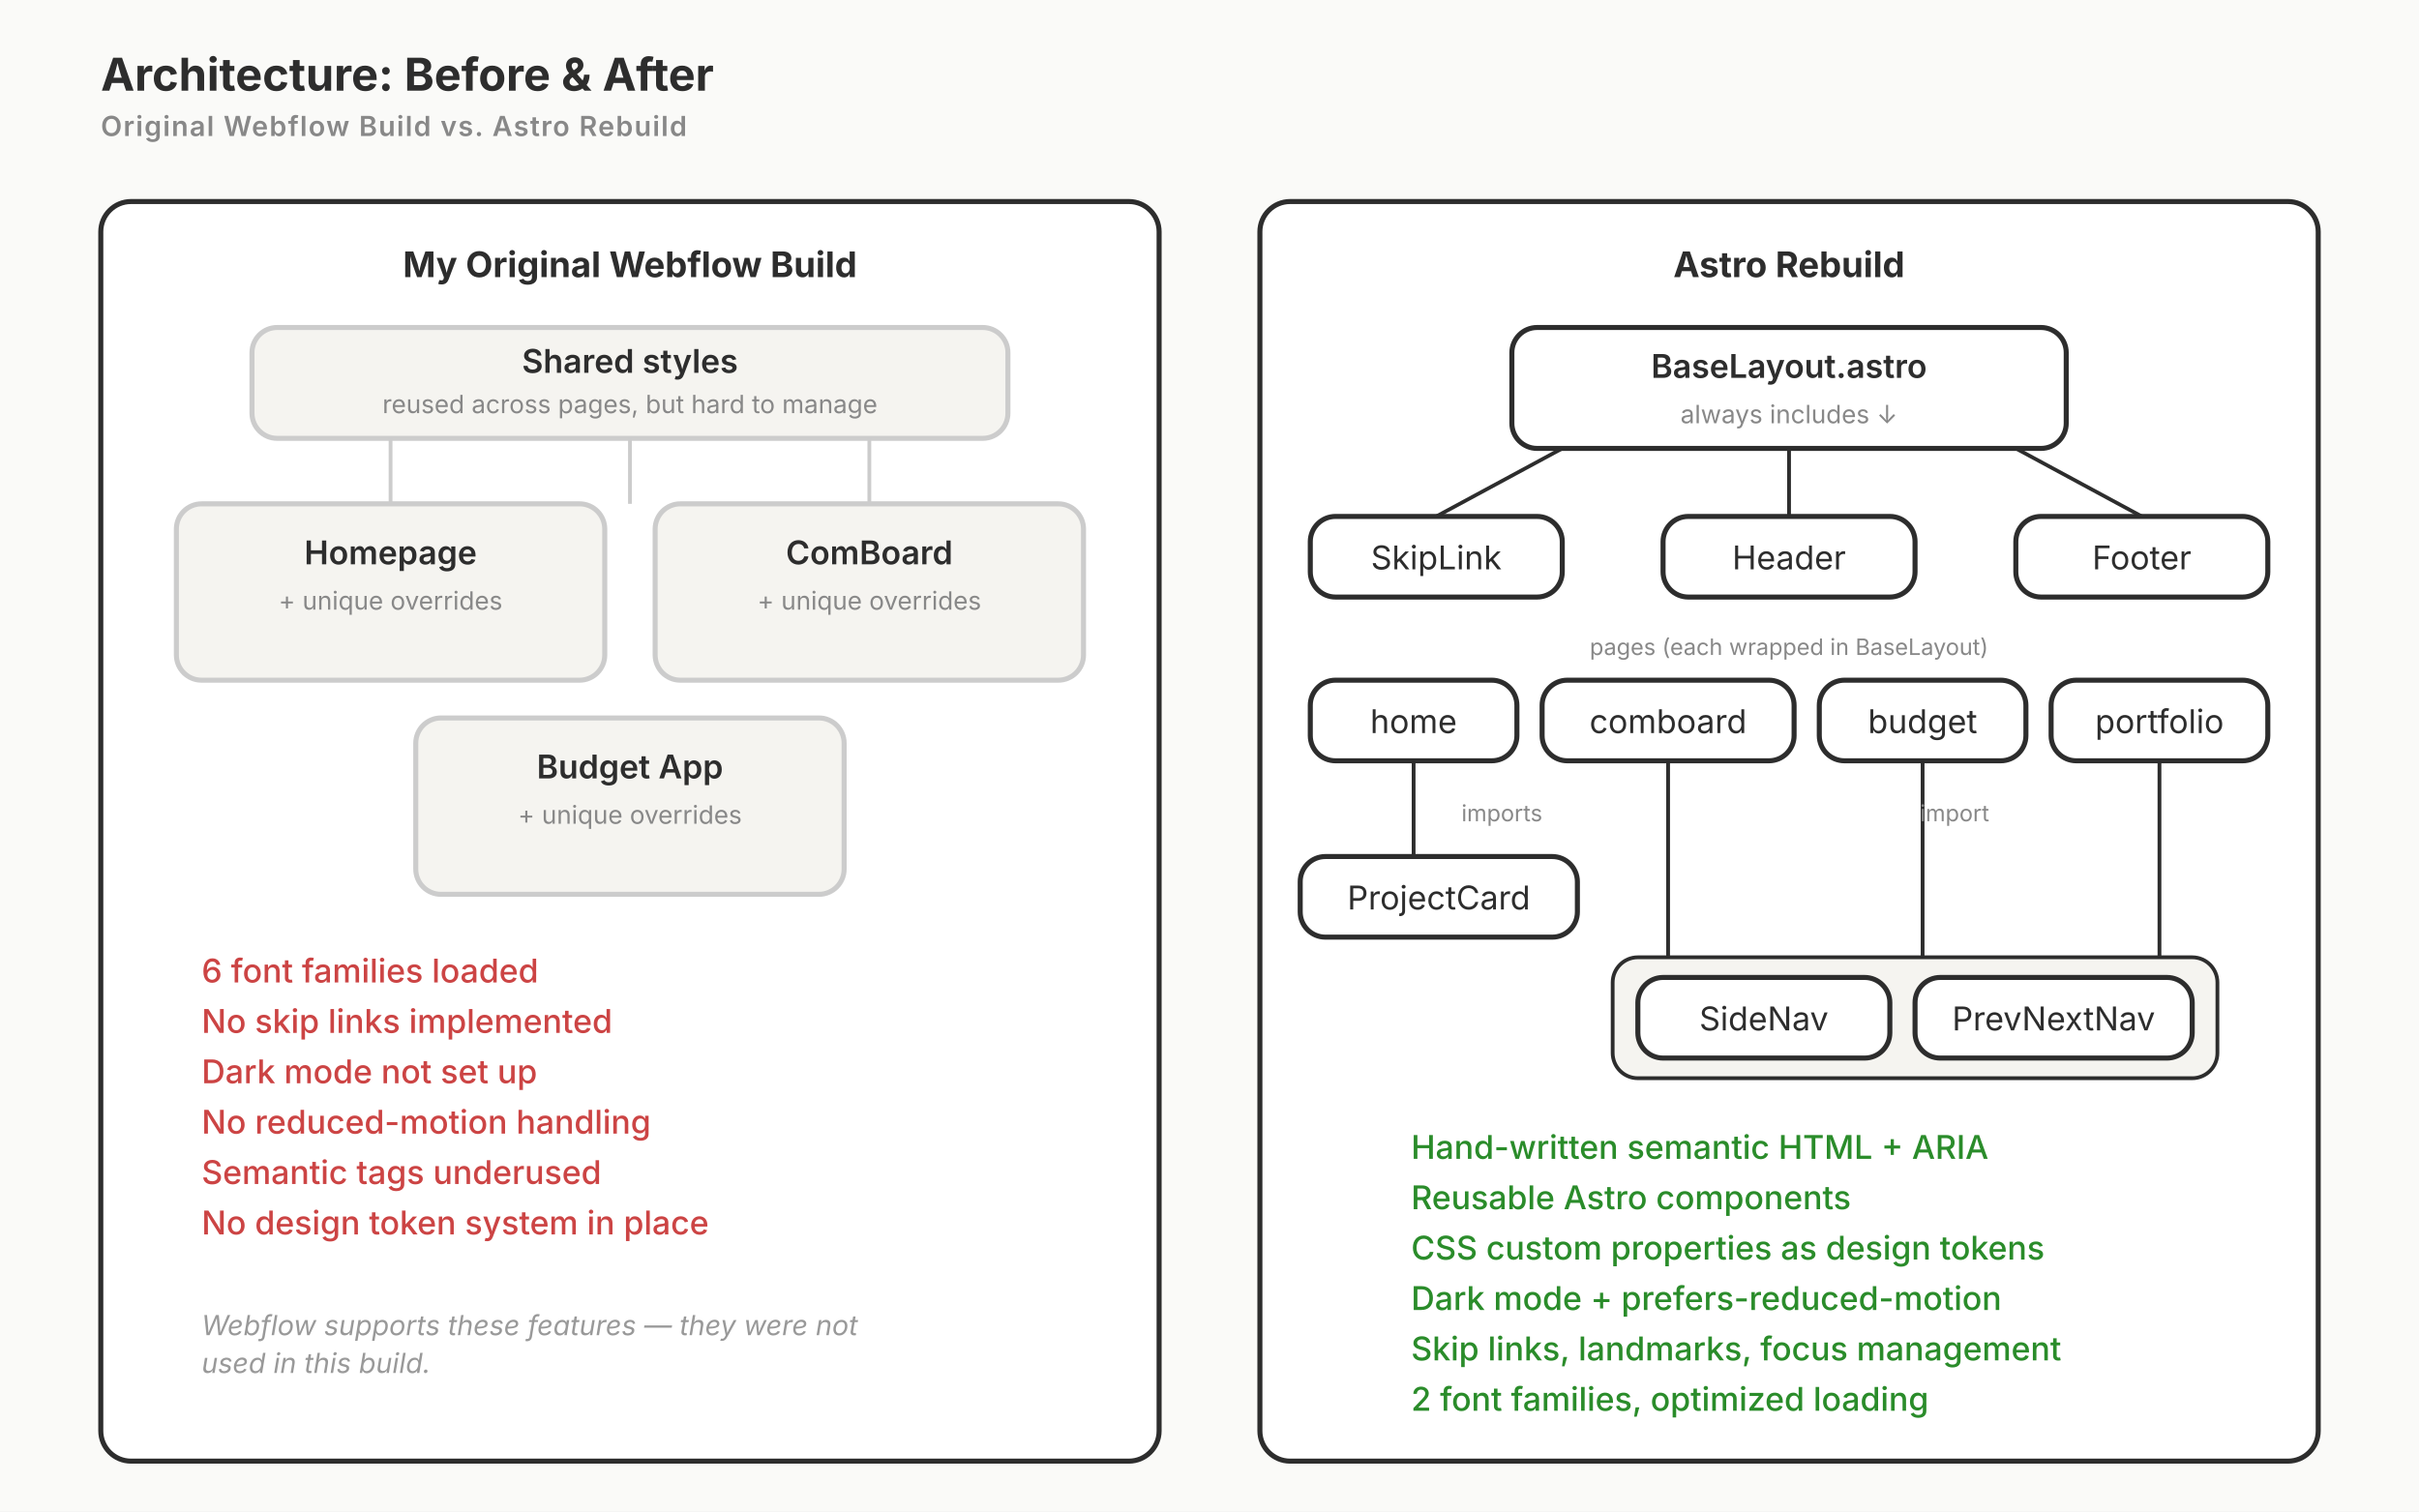
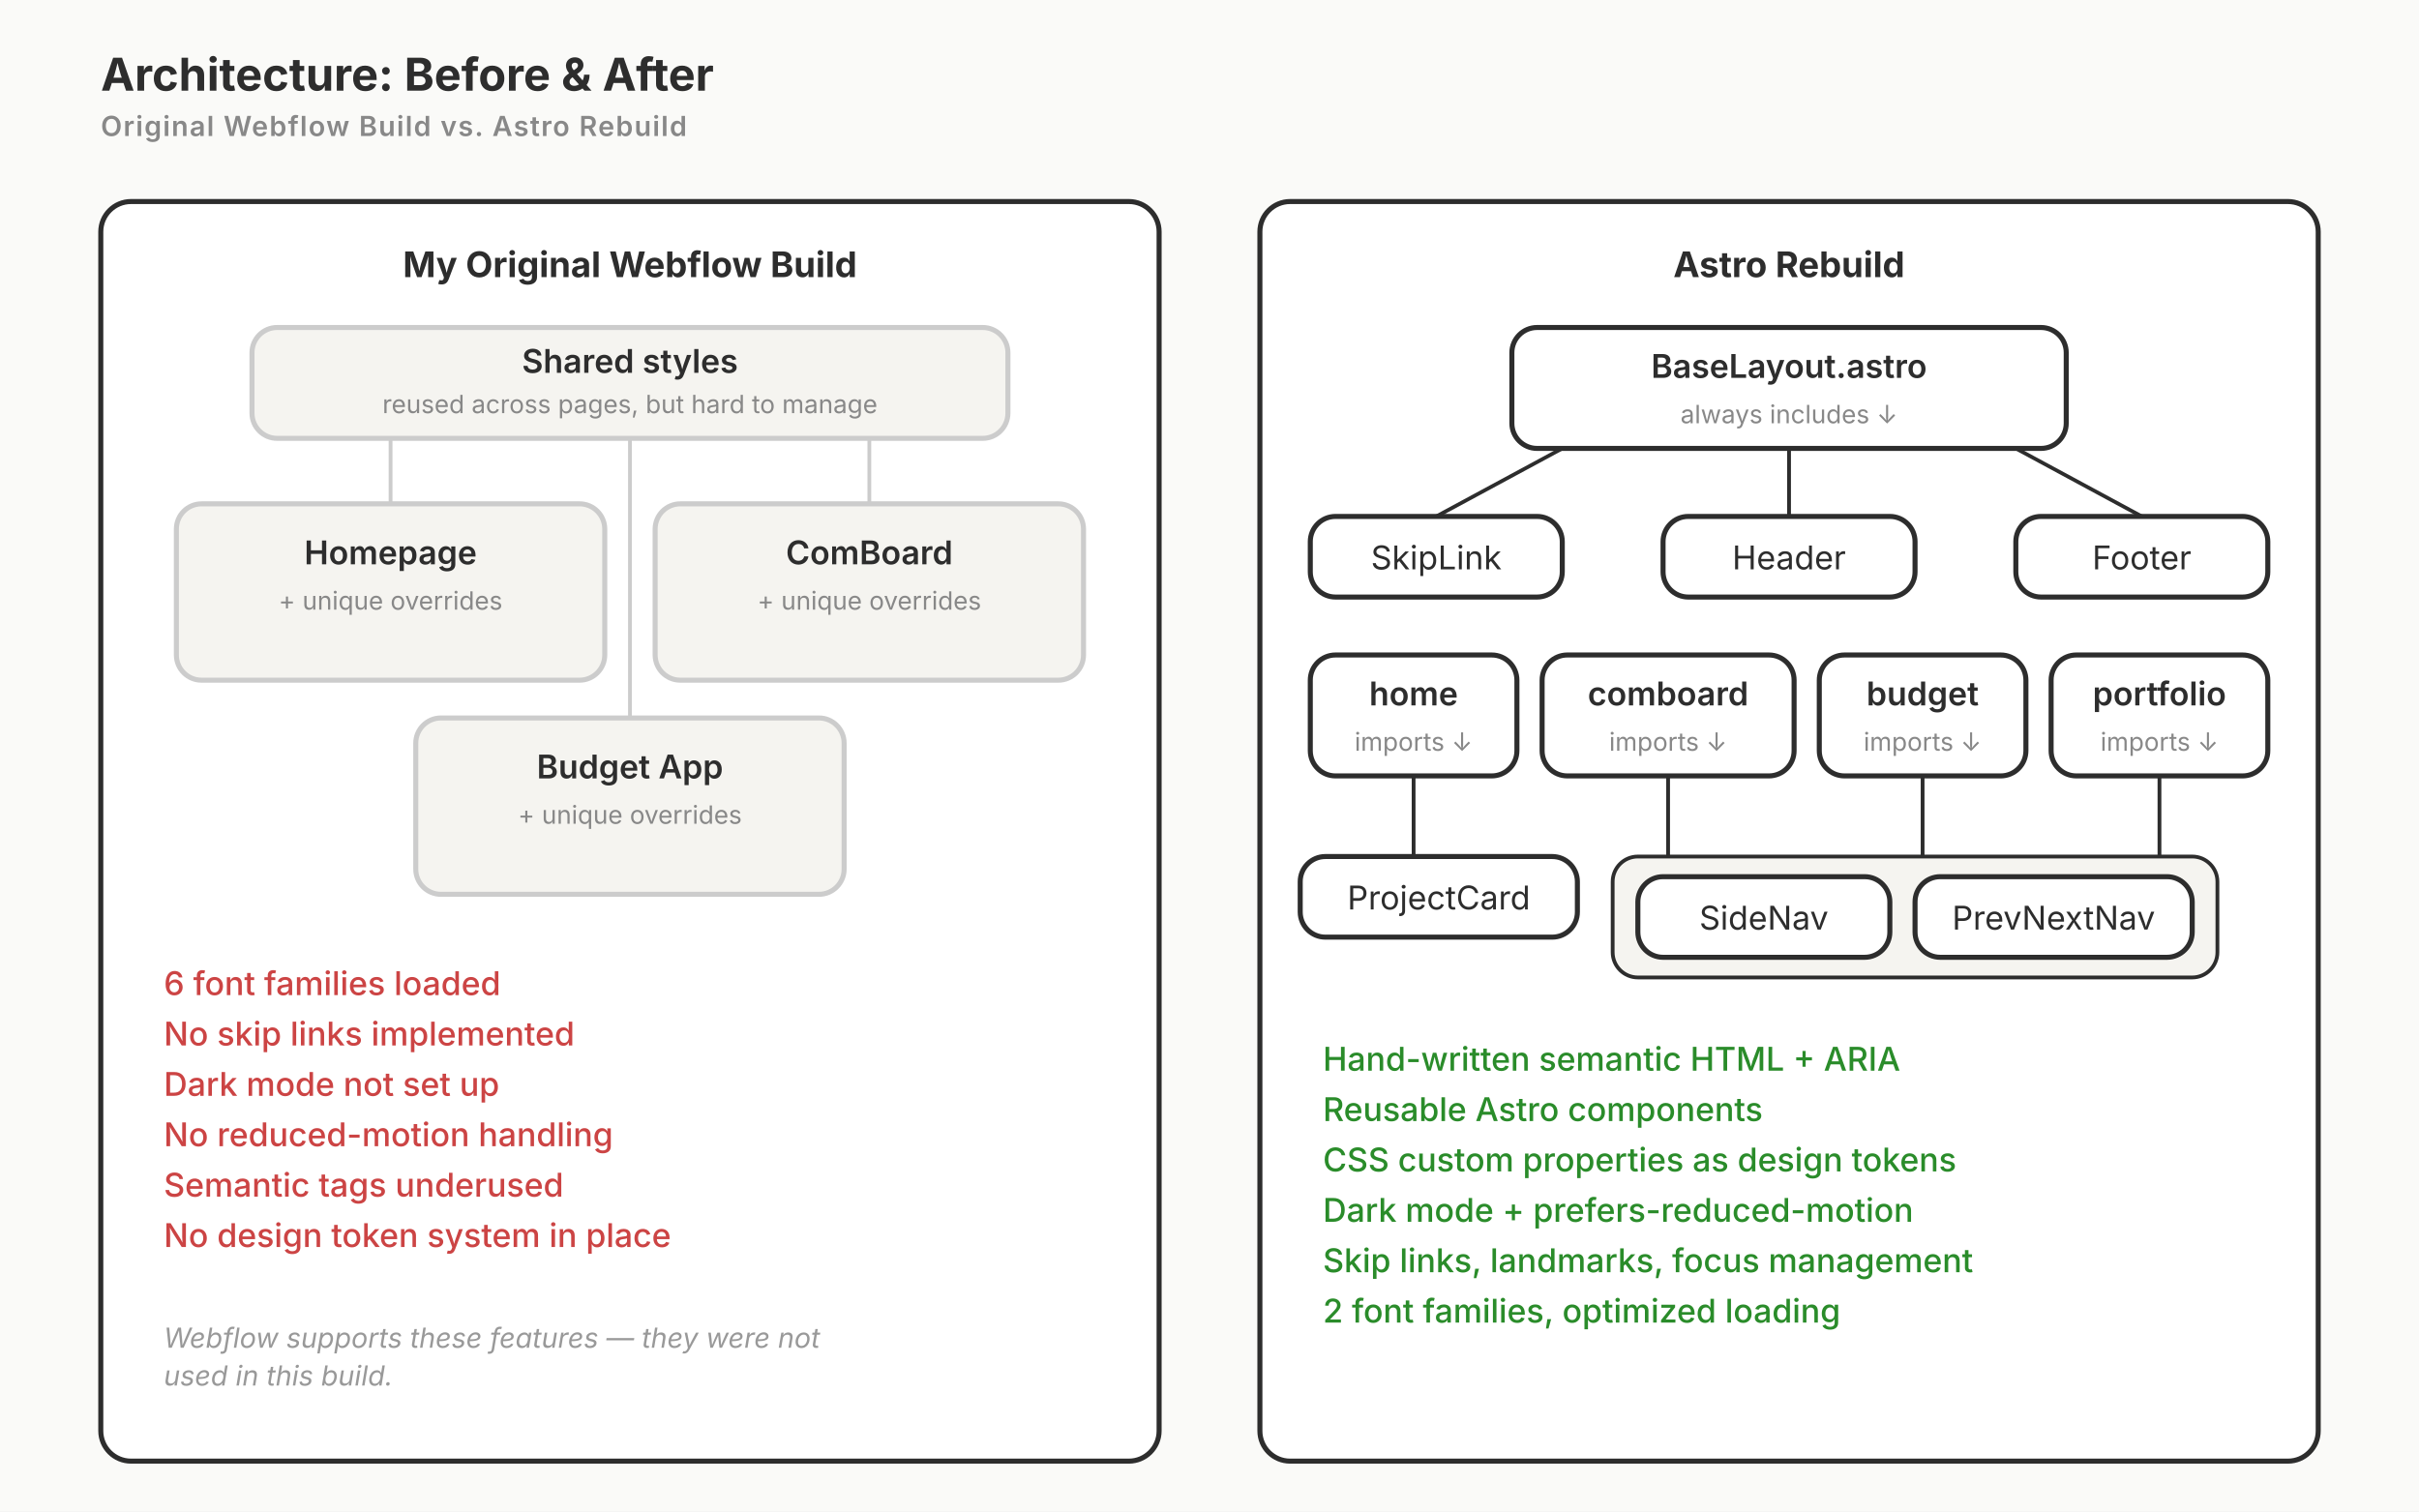
<svg xmlns="http://www.w3.org/2000/svg" viewBox="0 0 960 600" font-family="Commissioner, Inter, sans-serif">
  <rect width="960" height="600" fill="#fafaf8" />
  <text x="40" y="36" font-size="18" font-weight="700" fill="#2d2d2d">Architecture: Before &amp; After</text>
  <text x="40" y="54" font-size="11" font-weight="600" fill="#888" style="text-transform:uppercase; letter-spacing:0.5px">Original Webflow Build vs. Astro Rebuild</text>
  <rect x="40" y="80" width="420" height="500" rx="12" fill="#fff" stroke="#2d2d2d" stroke-width="2" />
  <text x="250" y="110" text-anchor="middle" font-size="14" font-weight="700" fill="#2d2d2d">My Original Webflow Build</text>
  <rect x="100" y="130" width="300" height="44" rx="10" fill="#f5f4f0" stroke="#ccc" stroke-width="2" />
  <text x="250" y="148" text-anchor="middle" font-size="13" font-weight="600" fill="#2d2d2d">Shared styles</text>
  <text x="250" y="164" text-anchor="middle" font-size="10" fill="#888">reused across pages, but hard to manage</text>
  <line x1="155" y1="174" x2="155" y2="200" stroke="#ccc" stroke-width="1.5" />
-   <line x1="250" y1="174" x2="250" y2="200" stroke="#ccc" stroke-width="1.5" />
  <line x1="345" y1="174" x2="345" y2="200" stroke="#ccc" stroke-width="1.5" />
+   <line x1="250" y1="174" x2="250" y2="285" stroke="#ccc" stroke-width="1.5" />
  <rect x="70" y="200" width="170" height="70" rx="10" fill="#f5f4f0" stroke="#ccc" stroke-width="2" />
  <text x="155" y="224" text-anchor="middle" font-size="13" font-weight="600" fill="#2d2d2d">Homepage</text>
  <text x="155" y="242" text-anchor="middle" font-size="10" fill="#888">+ unique overrides</text>
  <rect x="260" y="200" width="170" height="70" rx="10" fill="#f5f4f0" stroke="#ccc" stroke-width="2" />
  <text x="345" y="224" text-anchor="middle" font-size="13" font-weight="600" fill="#2d2d2d">ComBoard</text>
  <text x="345" y="242" text-anchor="middle" font-size="10" fill="#888">+ unique overrides</text>
  <rect x="165" y="285" width="170" height="70" rx="10" fill="#f5f4f0" stroke="#ccc" stroke-width="2" />
  <text x="250" y="309" text-anchor="middle" font-size="13" font-weight="600" fill="#2d2d2d">Budget App</text>
  <text x="250" y="327" text-anchor="middle" font-size="10" fill="#888">+ unique overrides</text>
-   <text x="80" y="390" font-size="13" font-weight="500" fill="#c44">6 font families loaded</text>
-   <text x="80" y="410" font-size="13" font-weight="500" fill="#c44">No skip links implemented</text>
-   <text x="80" y="430" font-size="13" font-weight="500" fill="#c44">Dark mode not set up</text>
-   <text x="80" y="450" font-size="13" font-weight="500" fill="#c44">No reduced-motion handling</text>
-   <text x="80" y="470" font-size="13" font-weight="500" fill="#c44">Semantic tags underused</text>
-   <text x="80" y="490" font-size="13" font-weight="500" fill="#c44">No design token system in place</text>
-   <text x="80" y="530" font-size="11" font-weight="400" font-style="italic" fill="#999">Webflow supports these features — they were not</text>
-   <text x="80" y="545" font-size="11" font-weight="400" font-style="italic" fill="#999">used in this build.</text>
+   <text x="65" y="395" font-size="13" font-weight="500" fill="#c44">6 font families loaded</text>
+   <text x="65" y="415" font-size="13" font-weight="500" fill="#c44">No skip links implemented</text>
+   <text x="65" y="435" font-size="13" font-weight="500" fill="#c44">Dark mode not set up</text>
+   <text x="65" y="455" font-size="13" font-weight="500" fill="#c44">No reduced-motion handling</text>
+   <text x="65" y="475" font-size="13" font-weight="500" fill="#c44">Semantic tags underused</text>
+   <text x="65" y="495" font-size="13" font-weight="500" fill="#c44">No design token system in place</text>
+   <text x="65" y="535" font-size="11" font-weight="400" font-style="italic" fill="#999">Webflow supports these features — they were not</text>
+   <text x="65" y="550" font-size="11" font-weight="400" font-style="italic" fill="#999">used in this build.</text>
  <rect x="500" y="80" width="420" height="500" rx="12" fill="#fff" stroke="#2d2d2d" stroke-width="2" />
  <text x="710" y="110" text-anchor="middle" font-size="14" font-weight="700" fill="#2d2d2d">Astro Rebuild</text>
  <rect x="600" y="130" width="220" height="48" rx="10" fill="#fff" stroke="#2d2d2d" stroke-width="2" />
  <text x="710" y="150" text-anchor="middle" font-size="13" font-weight="600" fill="#2d2d2d">BaseLayout.astro</text>
  <text x="710" y="168" text-anchor="middle" font-size="10" fill="#888">always includes ↓</text>
  <line x1="620" y1="178" x2="570" y2="205" stroke="#2d2d2d" stroke-width="1.5" />
  <line x1="710" y1="178" x2="710" y2="205" stroke="#2d2d2d" stroke-width="1.5" />
  <line x1="800" y1="178" x2="850" y2="205" stroke="#2d2d2d" stroke-width="1.5" />
  <rect x="520" y="205" width="100" height="32" rx="10" fill="#fff" stroke="#2d2d2d" stroke-width="2" />
  <text x="570" y="226" text-anchor="middle" font-size="13" fill="#2d2d2d">SkipLink</text>
  <rect x="660" y="205" width="100" height="32" rx="10" fill="#fff" stroke="#2d2d2d" stroke-width="2" />
  <text x="710" y="226" text-anchor="middle" font-size="13" fill="#2d2d2d">Header</text>
  <rect x="800" y="205" width="100" height="32" rx="10" fill="#fff" stroke="#2d2d2d" stroke-width="2" />
  <text x="850" y="226" text-anchor="middle" font-size="13" fill="#2d2d2d">Footer</text>
-   <text x="710" y="260" text-anchor="middle" font-size="9" fill="#888">pages (each wrapped in BaseLayout)</text>
-   <rect x="520" y="270" width="82" height="32" rx="10" fill="#fff" stroke="#2d2d2d" stroke-width="2" />
-   <text x="561" y="291" text-anchor="middle" font-size="13" fill="#2d2d2d">home</text>
-   <rect x="612" y="270" width="100" height="32" rx="10" fill="#fff" stroke="#2d2d2d" stroke-width="2" />
-   <text x="662" y="291" text-anchor="middle" font-size="13" fill="#2d2d2d">comboard</text>
-   <rect x="722" y="270" width="82" height="32" rx="10" fill="#fff" stroke="#2d2d2d" stroke-width="2" />
-   <text x="763" y="291" text-anchor="middle" font-size="13" fill="#2d2d2d">budget</text>
-   <rect x="814" y="270" width="86" height="32" rx="10" fill="#fff" stroke="#2d2d2d" stroke-width="2" />
-   <text x="857" y="291" text-anchor="middle" font-size="13" fill="#2d2d2d">portfolio</text>
-   <line x1="561" y1="302" x2="561" y2="340" stroke="#2d2d2d" stroke-width="1.5" />
-   <text x="580" y="326" font-size="9" fill="#888">imports</text>
+   <rect x="520" y="260" width="82" height="48" rx="10" fill="#fff" stroke="#2d2d2d" stroke-width="2" />
+   <text x="561" y="280" text-anchor="middle" font-size="13" font-weight="600" fill="#2d2d2d">home</text>
+   <text x="561" y="298" text-anchor="middle" font-size="10" fill="#888">imports ↓</text>
+   <rect x="612" y="260" width="100" height="48" rx="10" fill="#fff" stroke="#2d2d2d" stroke-width="2" />
+   <text x="662" y="280" text-anchor="middle" font-size="13" font-weight="600" fill="#2d2d2d">comboard</text>
+   <text x="662" y="298" text-anchor="middle" font-size="10" fill="#888">imports ↓</text>
+   <rect x="722" y="260" width="82" height="48" rx="10" fill="#fff" stroke="#2d2d2d" stroke-width="2" />
+   <text x="763" y="280" text-anchor="middle" font-size="13" font-weight="600" fill="#2d2d2d">budget</text>
+   <text x="763" y="298" text-anchor="middle" font-size="10" fill="#888">imports ↓</text>
+   <rect x="814" y="260" width="86" height="48" rx="10" fill="#fff" stroke="#2d2d2d" stroke-width="2" />
+   <text x="857" y="280" text-anchor="middle" font-size="13" font-weight="600" fill="#2d2d2d">portfolio</text>
+   <text x="857" y="298" text-anchor="middle" font-size="10" fill="#888">imports ↓</text>
+   <line x1="561" y1="308" x2="561" y2="340" stroke="#2d2d2d" stroke-width="1.5" />
  <rect x="516" y="340" width="110" height="32" rx="10" fill="#fff" stroke="#2d2d2d" stroke-width="2" />
  <text x="571" y="361" text-anchor="middle" font-size="13" fill="#2d2d2d">ProjectCard</text>
-   <line x1="662" y1="302" x2="662" y2="380" stroke="#2d2d2d" stroke-width="1.5" />
-   <line x1="763" y1="302" x2="763" y2="380" stroke="#2d2d2d" stroke-width="1.5" />
-   <line x1="857" y1="302" x2="857" y2="380" stroke="#2d2d2d" stroke-width="1.5" />
-   <text x="762" y="326" font-size="9" fill="#888">import</text>
-   <rect x="640" y="380" width="240" height="48" rx="10" fill="#f5f4f0" stroke="#2d2d2d" stroke-width="1.5" />
-   <rect x="650" y="388" width="100" height="32" rx="10" fill="#fff" stroke="#2d2d2d" stroke-width="2" />
-   <text x="700" y="409" text-anchor="middle" font-size="13" fill="#2d2d2d">SideNav</text>
-   <rect x="760" y="388" width="110" height="32" rx="10" fill="#fff" stroke="#2d2d2d" stroke-width="2" />
-   <text x="815" y="409" text-anchor="middle" font-size="13" fill="#2d2d2d">PrevNextNav</text>
-   <text x="560" y="460" font-size="13" font-weight="500" fill="#2a8c2a">Hand-written semantic HTML + ARIA</text>
-   <text x="560" y="480" font-size="13" font-weight="500" fill="#2a8c2a">Reusable Astro components</text>
-   <text x="560" y="500" font-size="13" font-weight="500" fill="#2a8c2a">CSS custom properties as design tokens</text>
-   <text x="560" y="520" font-size="13" font-weight="500" fill="#2a8c2a">Dark mode + prefers-reduced-motion</text>
-   <text x="560" y="540" font-size="13" font-weight="500" fill="#2a8c2a">Skip links, landmarks, focus management</text>
-   <text x="560" y="560" font-size="13" font-weight="500" fill="#2a8c2a">2 font families, optimized loading</text>
+   <line x1="662" y1="308" x2="662" y2="340" stroke="#2d2d2d" stroke-width="1.5" />
+   <line x1="763" y1="308" x2="763" y2="340" stroke="#2d2d2d" stroke-width="1.5" />
+   <line x1="857" y1="308" x2="857" y2="340" stroke="#2d2d2d" stroke-width="1.5" />
+   <rect x="640" y="340" width="240" height="48" rx="10" fill="#f5f4f0" stroke="#2d2d2d" stroke-width="1.5" />
+   <rect x="650" y="348" width="100" height="32" rx="10" fill="#fff" stroke="#2d2d2d" stroke-width="2" />
+   <text x="700" y="369" text-anchor="middle" font-size="13" fill="#2d2d2d">SideNav</text>
+   <rect x="760" y="348" width="110" height="32" rx="10" fill="#fff" stroke="#2d2d2d" stroke-width="2" />
+   <text x="815" y="369" text-anchor="middle" font-size="13" fill="#2d2d2d">PrevNextNav</text>
+   <text x="525" y="425" font-size="13" font-weight="500" fill="#2a8c2a">Hand-written semantic HTML + ARIA</text>
+   <text x="525" y="445" font-size="13" font-weight="500" fill="#2a8c2a">Reusable Astro components</text>
+   <text x="525" y="465" font-size="13" font-weight="500" fill="#2a8c2a">CSS custom properties as design tokens</text>
+   <text x="525" y="485" font-size="13" font-weight="500" fill="#2a8c2a">Dark mode + prefers-reduced-motion</text>
+   <text x="525" y="505" font-size="13" font-weight="500" fill="#2a8c2a">Skip links, landmarks, focus management</text>
+   <text x="525" y="525" font-size="13" font-weight="500" fill="#2a8c2a">2 font families, optimized loading</text>
</svg>
